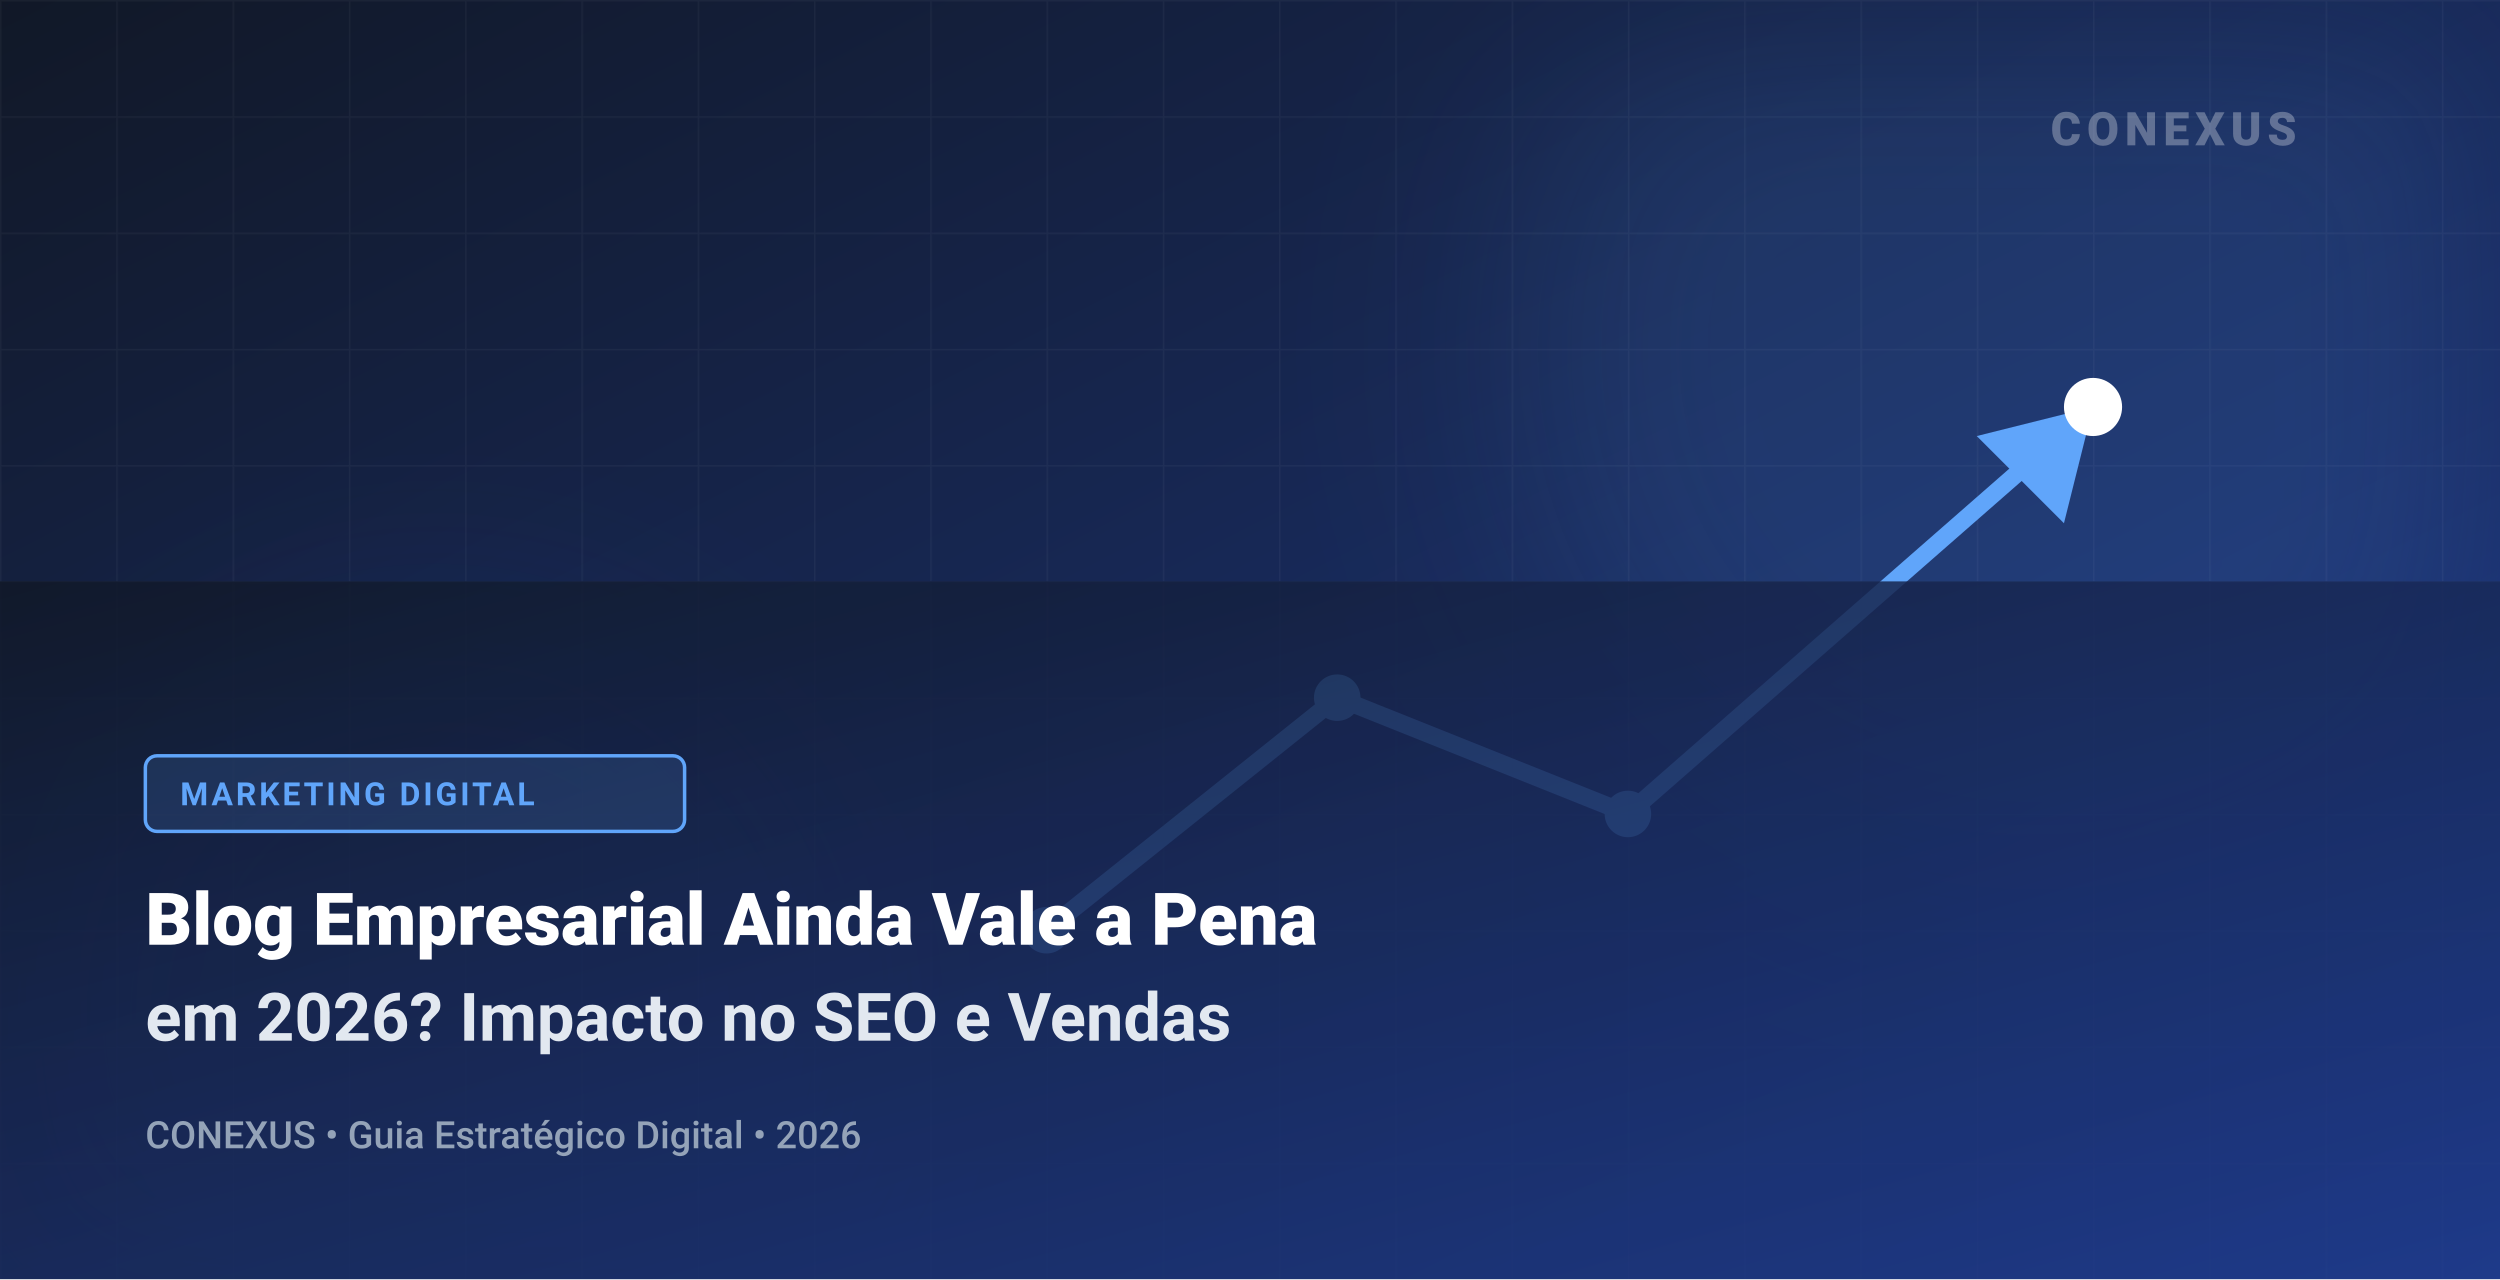
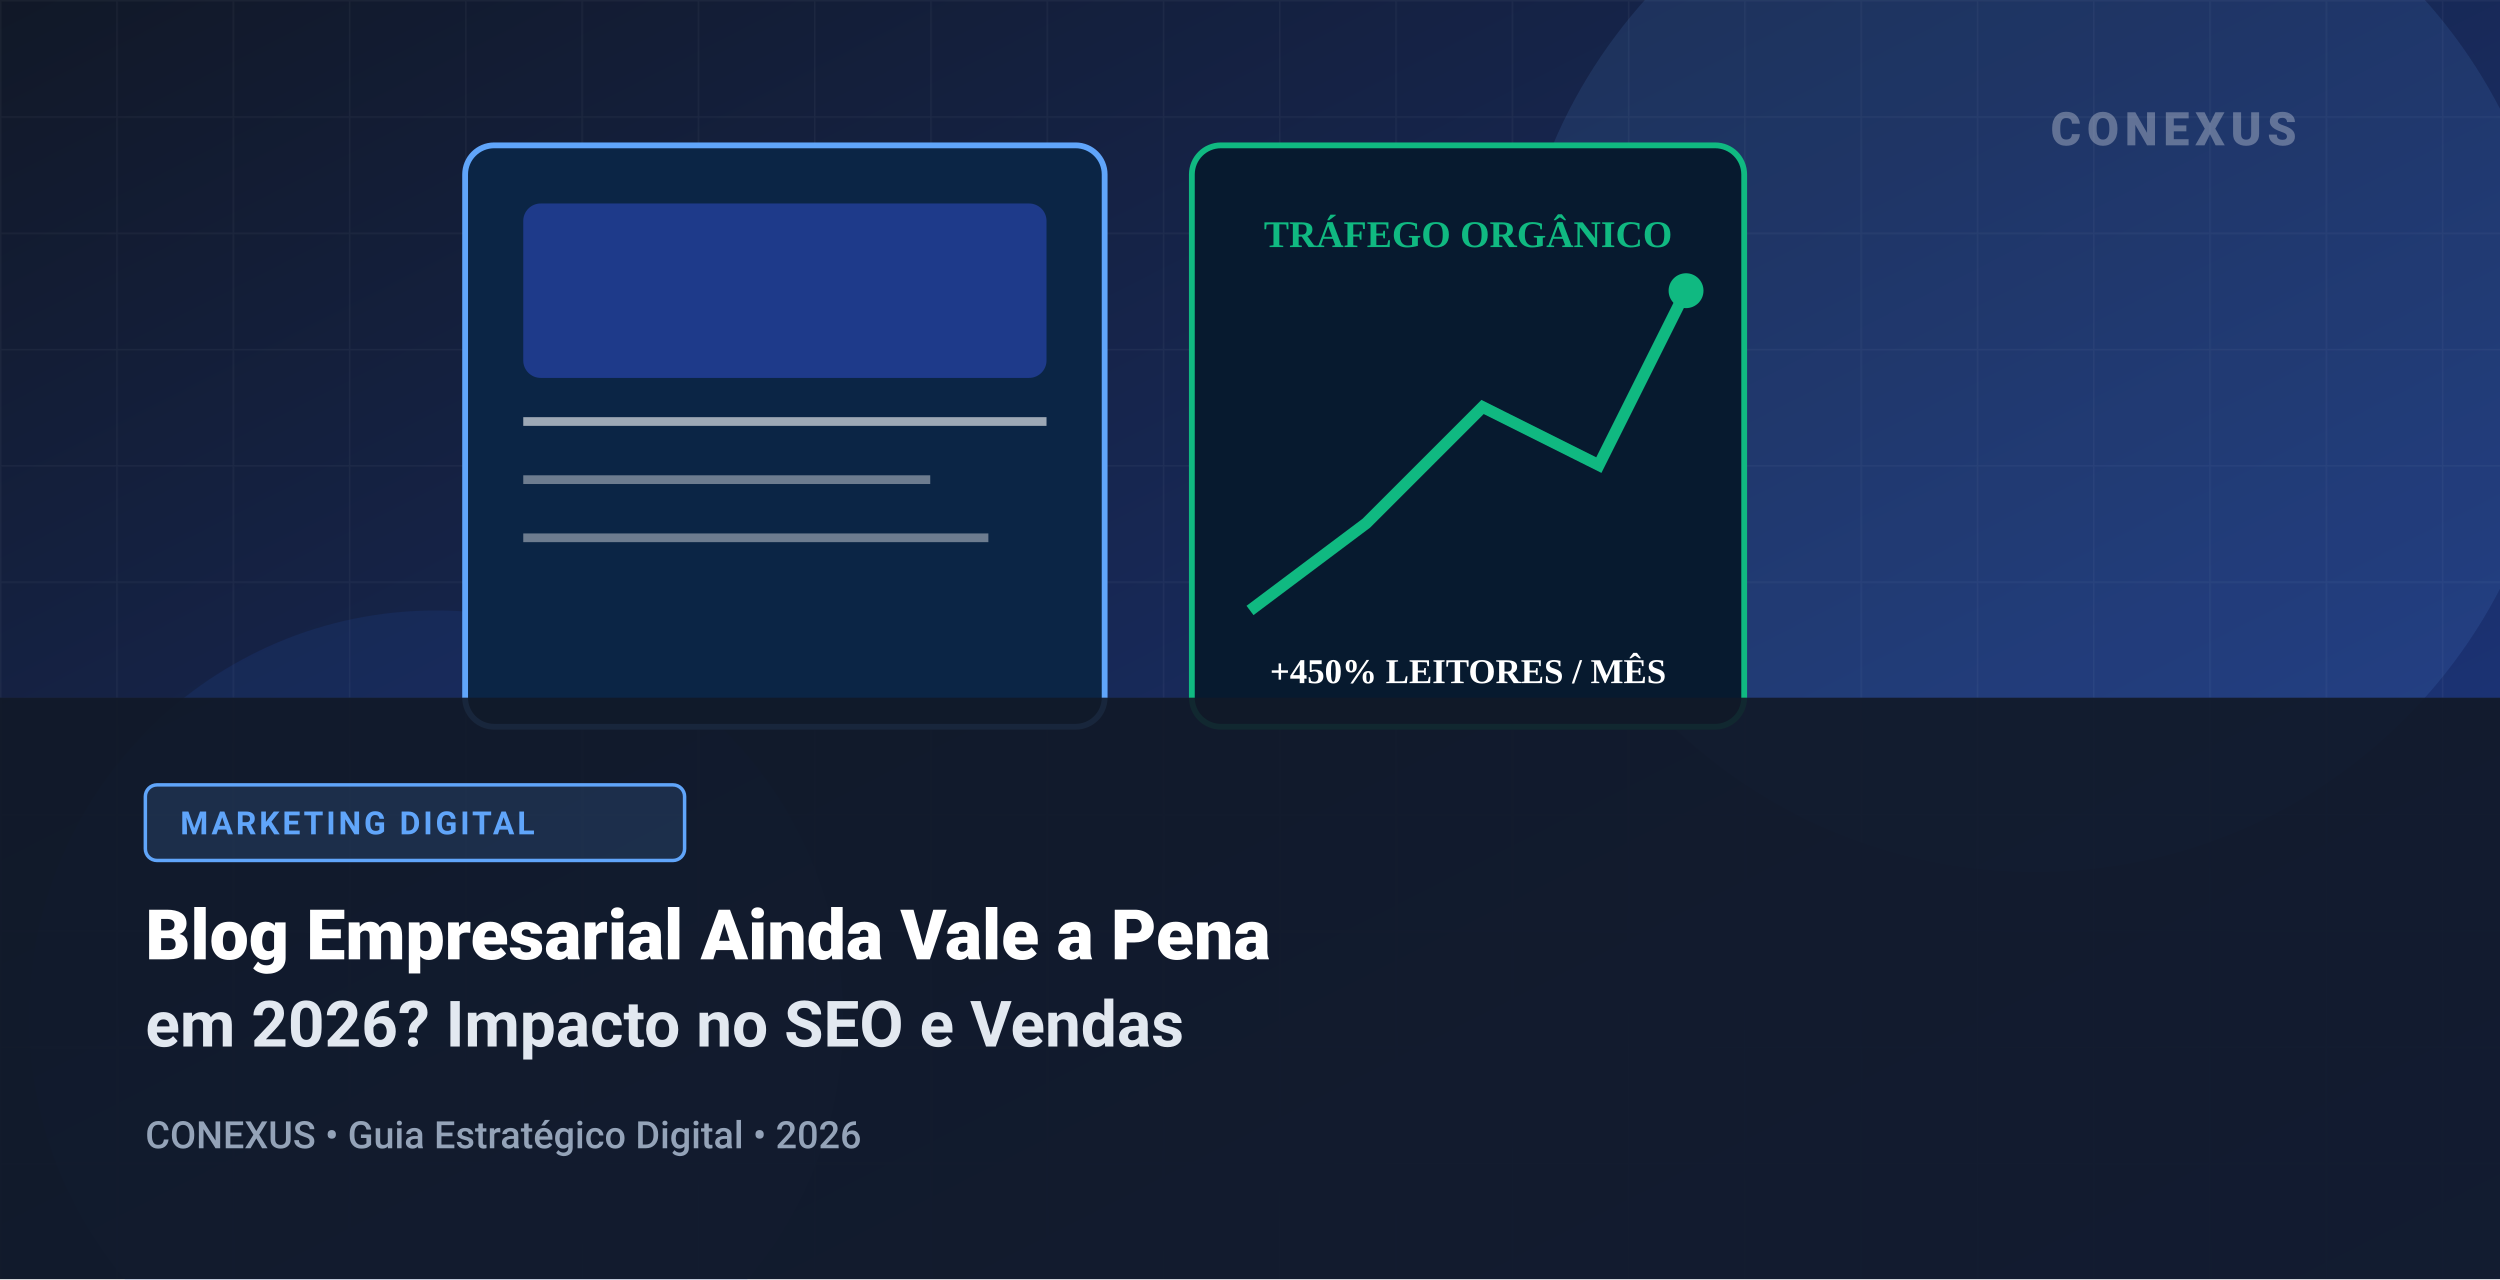
<svg xmlns="http://www.w3.org/2000/svg" viewBox="0 0 860 440" width="860" height="440">
  <defs>
-     <linearGradient id="bgGrad" x1="0%" y1="0%" x2="100%" y2="100%">
+     <linearGradient id="bgGrad_blog_empresarial_vale_a_pena_2026" x1="0%" y1="0%" x2="100%" y2="100%">
      <stop offset="0%" stop-color="#111827" />
      <stop offset="100%" stop-color="#1E3A8A" />
    </linearGradient>
-     <linearGradient id="glowGrad" x1="0%" y1="0%" x2="100%" y2="0%">
-       <stop offset="0%" stop-color="#60A5FA" stop-opacity="0.8" />
-       <stop offset="100%" stop-color="#2563EB" stop-opacity="0" />
-     </linearGradient>
-     <pattern id="gridPattern" width="40" height="40" patternUnits="userSpaceOnUse">
+     <pattern id="gridPattern_blog_empresarial_vale_a_pena_2026" width="40" height="40" patternUnits="userSpaceOnUse">
      <path d="M 40 0 L 0 0 0 40" fill="none" stroke="rgba(255, 255, 255, 0.04)" stroke-width="1" />
    </pattern>
  </defs>
-   <rect width="860" height="440" fill="url(#bgGrad)" />
-   <rect width="860" height="440" fill="url(#gridPattern)" />
-   <circle cx="700" cy="120" r="180" fill="#60A5FA" opacity="0.12" filter="blur(40px)" />
-   <circle cx="150" cy="350" r="140" fill="#2563EB" opacity="0.1" filter="blur(30px)" />
-   <g transform="translate(140, 20)">
-     <path d="M220 300 L320 220 L420 260 L580 120" fill="none" stroke="#60A5FA" stroke-width="6" stroke-linecap="round" />
-     <polygon points="580,120 540,130 570,160" fill="#60A5FA" />
-     <circle cx="220" cy="300" r="8" fill="#60A5FA" />
-     <circle cx="320" cy="220" r="8" fill="#60A5FA" />
-     <circle cx="420" cy="260" r="8" fill="#60A5FA" />
-     <circle cx="580" cy="120" r="10" fill="#FFFFFF" />
+   <rect width="860" height="440" fill="url(#bgGrad_blog_empresarial_vale_a_pena_2026)" />
+   <rect width="860" height="440" fill="url(#gridPattern_blog_empresarial_vale_a_pena_2026)" />
+   <circle cx="700" cy="120" r="180" fill="#60A5FA" opacity="0.12" />
+   <circle cx="150" cy="350" r="140" fill="#2563EB" opacity="0.1" />
+   <g transform="translate(100, 20)">
+     <rect x="60" y="30" width="220" height="200" rx="10" fill="#0B2545" stroke="#60A5FA" stroke-width="2" />
+     <rect x="80" y="50" width="180" height="60" rx="6" fill="#1E3A8A" />
+     <line x1="80" y1="125" x2="260" y2="125" stroke="#FFFFFF" stroke-width="3" opacity="0.6" />
+     <line x1="80" y1="145" x2="220" y2="145" stroke="#FFFFFF" stroke-width="3" opacity="0.4" />
+     <line x1="80" y1="165" x2="240" y2="165" stroke="#FFFFFF" stroke-width="3" opacity="0.4" />
+     <rect x="310" y="30" width="190" height="200" rx="10" fill="#071A2F" stroke="#10B981" stroke-width="2" />
+     <text x="405" y="65" fill="#10B981" font-size="13" font-weight="800" text-anchor="middle">TRÁFEGO ORGÂNICO</text>
+     <polyline points="330,190 370,160 410,120 450,140 480,80" fill="none" stroke="#10B981" stroke-width="4" />
+     <circle cx="480" cy="80" r="6" fill="#10B981" />
+     <text x="405" y="215" fill="#FFFFFF" font-size="12" font-weight="700" text-anchor="middle">+450% LEITORES / MÊS</text>
  </g>
-   <rect x="0" y="200" width="860" height="240" fill="url(#bgGrad)" opacity="0.85" />
-   <g transform="translate(50, 260)">
+   <rect x="0" y="240" width="860" height="200" fill="#111827" opacity="0.9" />
+   <g transform="translate(50, 270)">
    <rect x="0" y="0" width="185.5" height="26" rx="4" fill="#60A5FA" fill-opacity="0.15" stroke="#60A5FA" stroke-width="1.2" />
    <text x="12" y="17" fill="#60A5FA" font-family="system-ui, -apple-system, BlinkMacSystemFont, 'Segoe UI', Roboto, sans-serif" font-size="11" font-weight="700" letter-spacing="1">MARKETING DIGITAL</text>
-     <text x="0" y="65" fill="#FFFFFF" font-family="system-ui, -apple-system, BlinkMacSystemFont, 'Segoe UI', Roboto, sans-serif" font-size="25" font-weight="800">Blog Empresarial Ainda Vale a Pena</text>
-     <text x="0" y="98" fill="#E2E8F0" font-family="system-ui, -apple-system, BlinkMacSystemFont, 'Segoe UI', Roboto, sans-serif" font-size="23" font-weight="700">em 2026? Impacto no SEO e Vendas</text>
-     <text x="0" y="135" fill="#94A3B8" font-family="system-ui, -apple-system, BlinkMacSystemFont, 'Segoe UI', Roboto, sans-serif" font-size="13" font-weight="500">CONEXUS • Guia Estratégico Digital • 2026</text>
+     <text x="0" y="60" fill="#FFFFFF" font-family="system-ui, -apple-system, BlinkMacSystemFont, 'Segoe UI', Roboto, sans-serif" font-size="24" font-weight="800">Blog Empresarial Ainda Vale a Pena</text>
+     <text x="0" y="90" fill="#E2E8F0" font-family="system-ui, -apple-system, BlinkMacSystemFont, 'Segoe UI', Roboto, sans-serif" font-size="22" font-weight="700">em 2026? Impacto no SEO e Vendas</text>
+     <text x="0" y="125" fill="#94A3B8" font-family="system-ui, -apple-system, BlinkMacSystemFont, 'Segoe UI', Roboto, sans-serif" font-size="13" font-weight="500">CONEXUS • Guia Estratégico Digital • 2026</text>
  </g>
  <text x="790" y="50" fill="#FFFFFF" opacity="0.3" font-family="system-ui, -apple-system, BlinkMacSystemFont, 'Segoe UI', Roboto, sans-serif" font-size="16" font-weight="800" text-anchor="end" letter-spacing="2">CONEXUS</text>
</svg>
